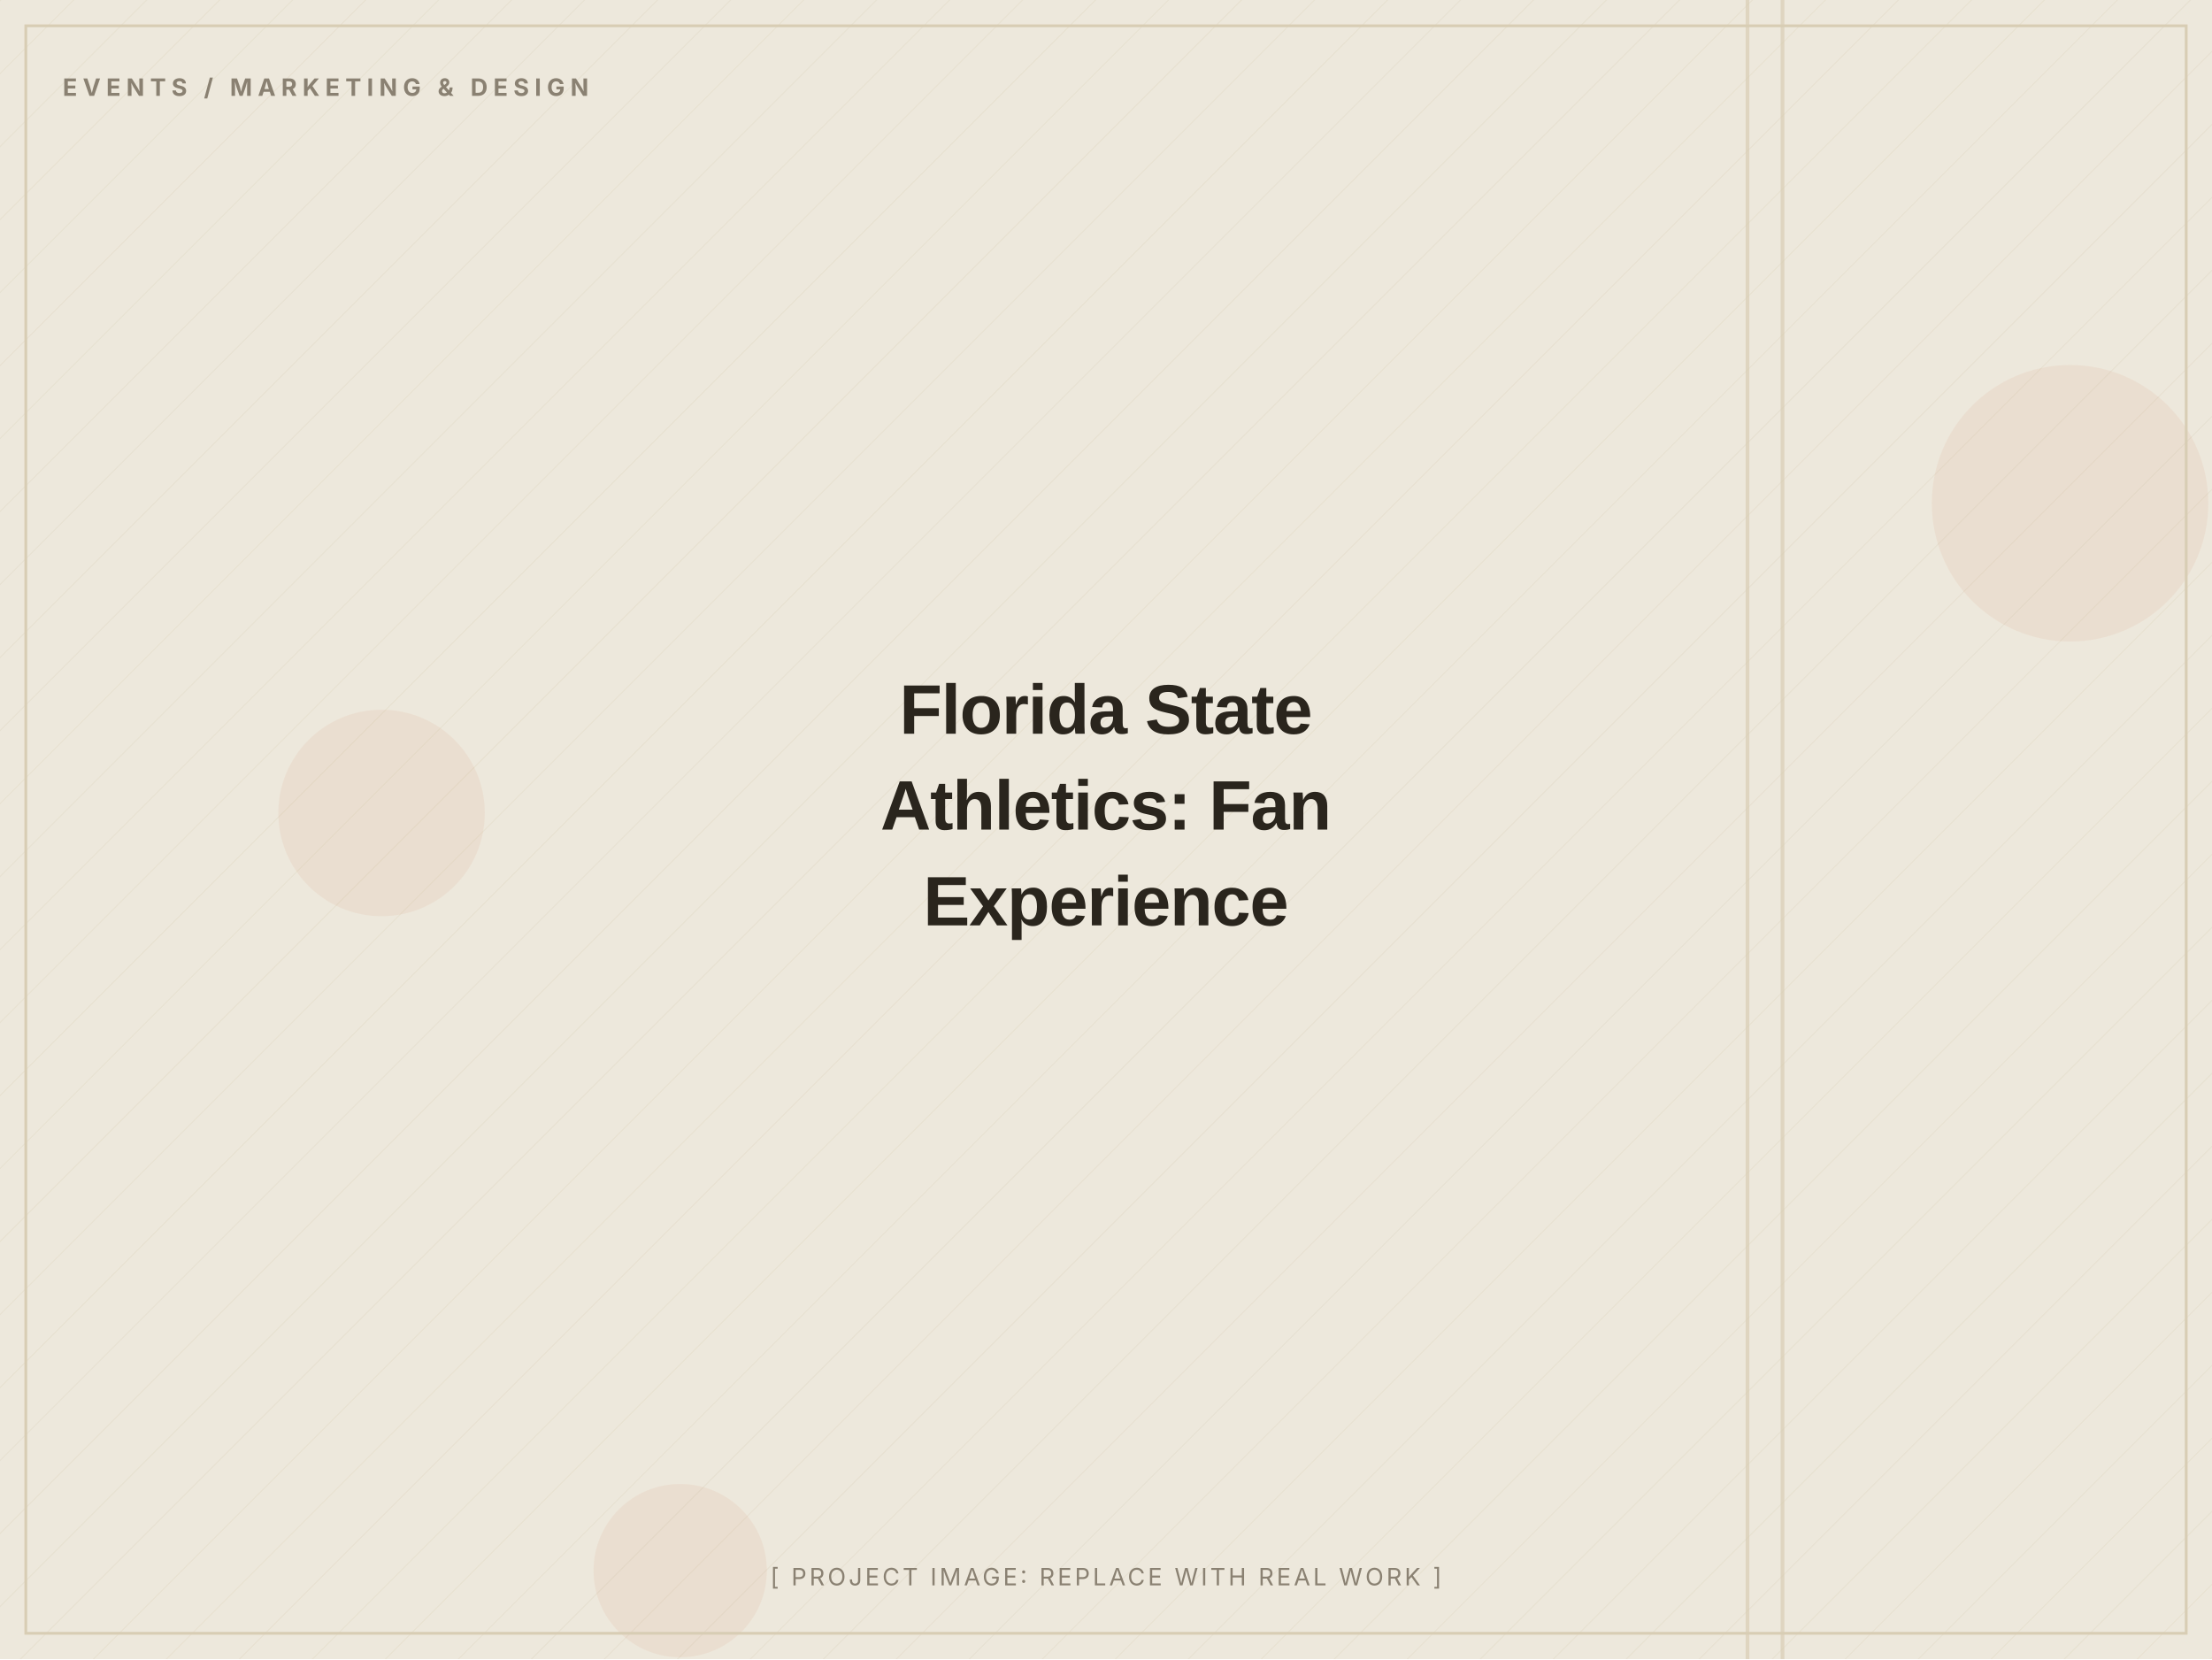
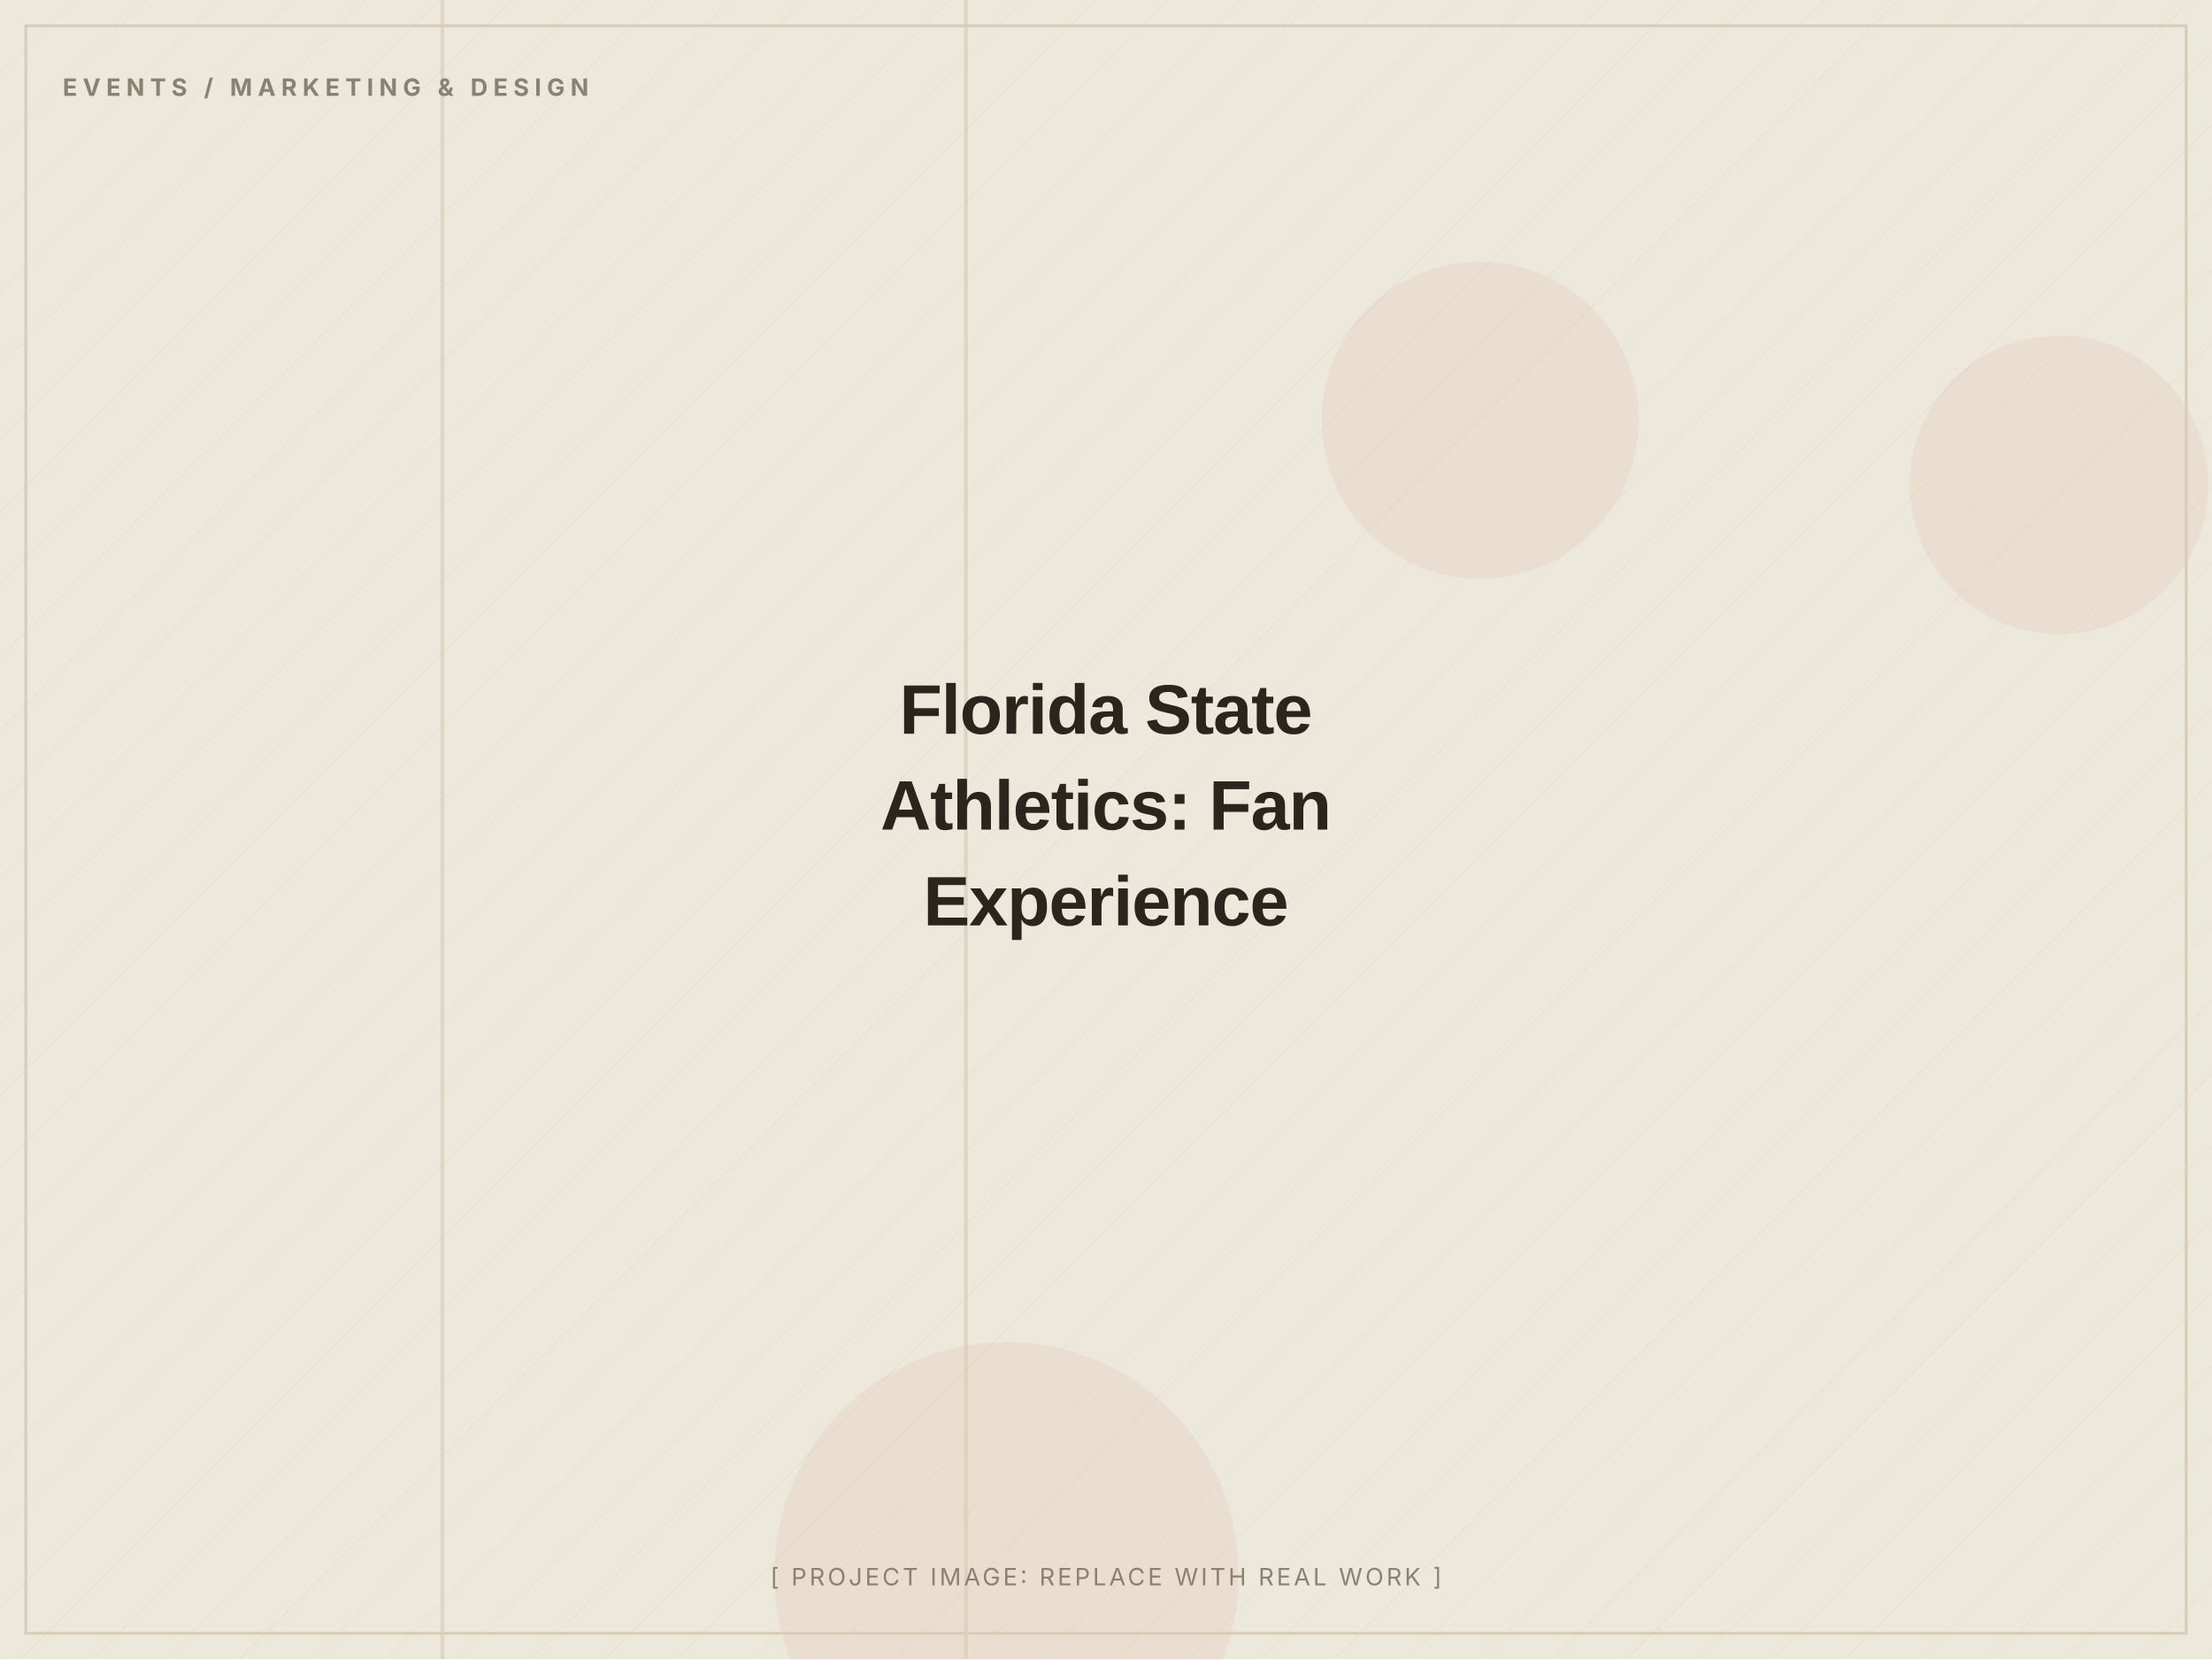
<svg xmlns="http://www.w3.org/2000/svg" width="1200" height="900" viewBox="0 0 1200 900" role="img" aria-label="Florida State Athletics: Fan Experience (placeholder image)">
  <defs>
    <pattern id="d" width="28" height="28" patternUnits="userSpaceOnUse" patternTransform="rotate(45)">
      <line x1="0" y1="0" x2="0" y2="28" stroke="#D8CDB4" stroke-width="1" opacity="0.5" />
    </pattern>
  </defs>
  <rect width="1200" height="900" fill="#EDE8DC" />
  <rect width="1200" height="900" fill="url(#d)" opacity="0.55" />
-   <circle cx="207" cy="441" r="56" fill="#C2410C" opacity="0.06" />
-   <circle cx="1123" cy="273" r="75" fill="#C2410C" opacity="0.06" />
-   <circle cx="369" cy="852" r="47" fill="#C2410C" opacity="0.06" />
-   <rect x="947" y="0" width="2" height="900" fill="#D8CDB4" opacity="0.7" />
-   <rect x="966" y="0" width="2" height="900" fill="#D8CDB4" opacity="0.7" />
+   <circle cx="803" cy="228" r="86" fill="#C2410C" opacity="0.06" />
+   <circle cx="546" cy="854" r="126" fill="#C2410C" opacity="0.06" />
+   <circle cx="1117" cy="263" r="81" fill="#C2410C" opacity="0.06" />
+   <rect x="239" y="0" width="2" height="900" fill="#D8CDB4" opacity="0.7" />
+   <rect x="523" y="0" width="2" height="900" fill="#D8CDB4" opacity="0.7" />
  <rect x="14" y="14" width="1172" height="872" fill="none" stroke="#D8CDB4" stroke-width="1.5" />
  <text x="34" y="52" font-family="Inter, Arial, sans-serif" font-weight="700" font-size="13" letter-spacing="3" fill="#8A8172">EVENTS / MARKETING &amp; DESIGN</text>
  <text x="600.0" y="398.0" text-anchor="middle" font-family="Archivo, Arial, sans-serif" font-weight="800" font-size="38" letter-spacing="-0.5" fill="#2A251D">Florida State</text>
  <text x="600.0" y="450.0" text-anchor="middle" font-family="Archivo, Arial, sans-serif" font-weight="800" font-size="38" letter-spacing="-0.5" fill="#2A251D">Athletics: Fan</text>
  <text x="600.0" y="502.0" text-anchor="middle" font-family="Archivo, Arial, sans-serif" font-weight="800" font-size="38" letter-spacing="-0.5" fill="#2A251D">Experience</text>
  <text x="600.0" y="860" text-anchor="middle" font-family="Inter, Arial, sans-serif" font-size="13" letter-spacing="1.5" fill="#8A8172">[ PROJECT IMAGE: REPLACE WITH REAL WORK ]</text>
</svg>
